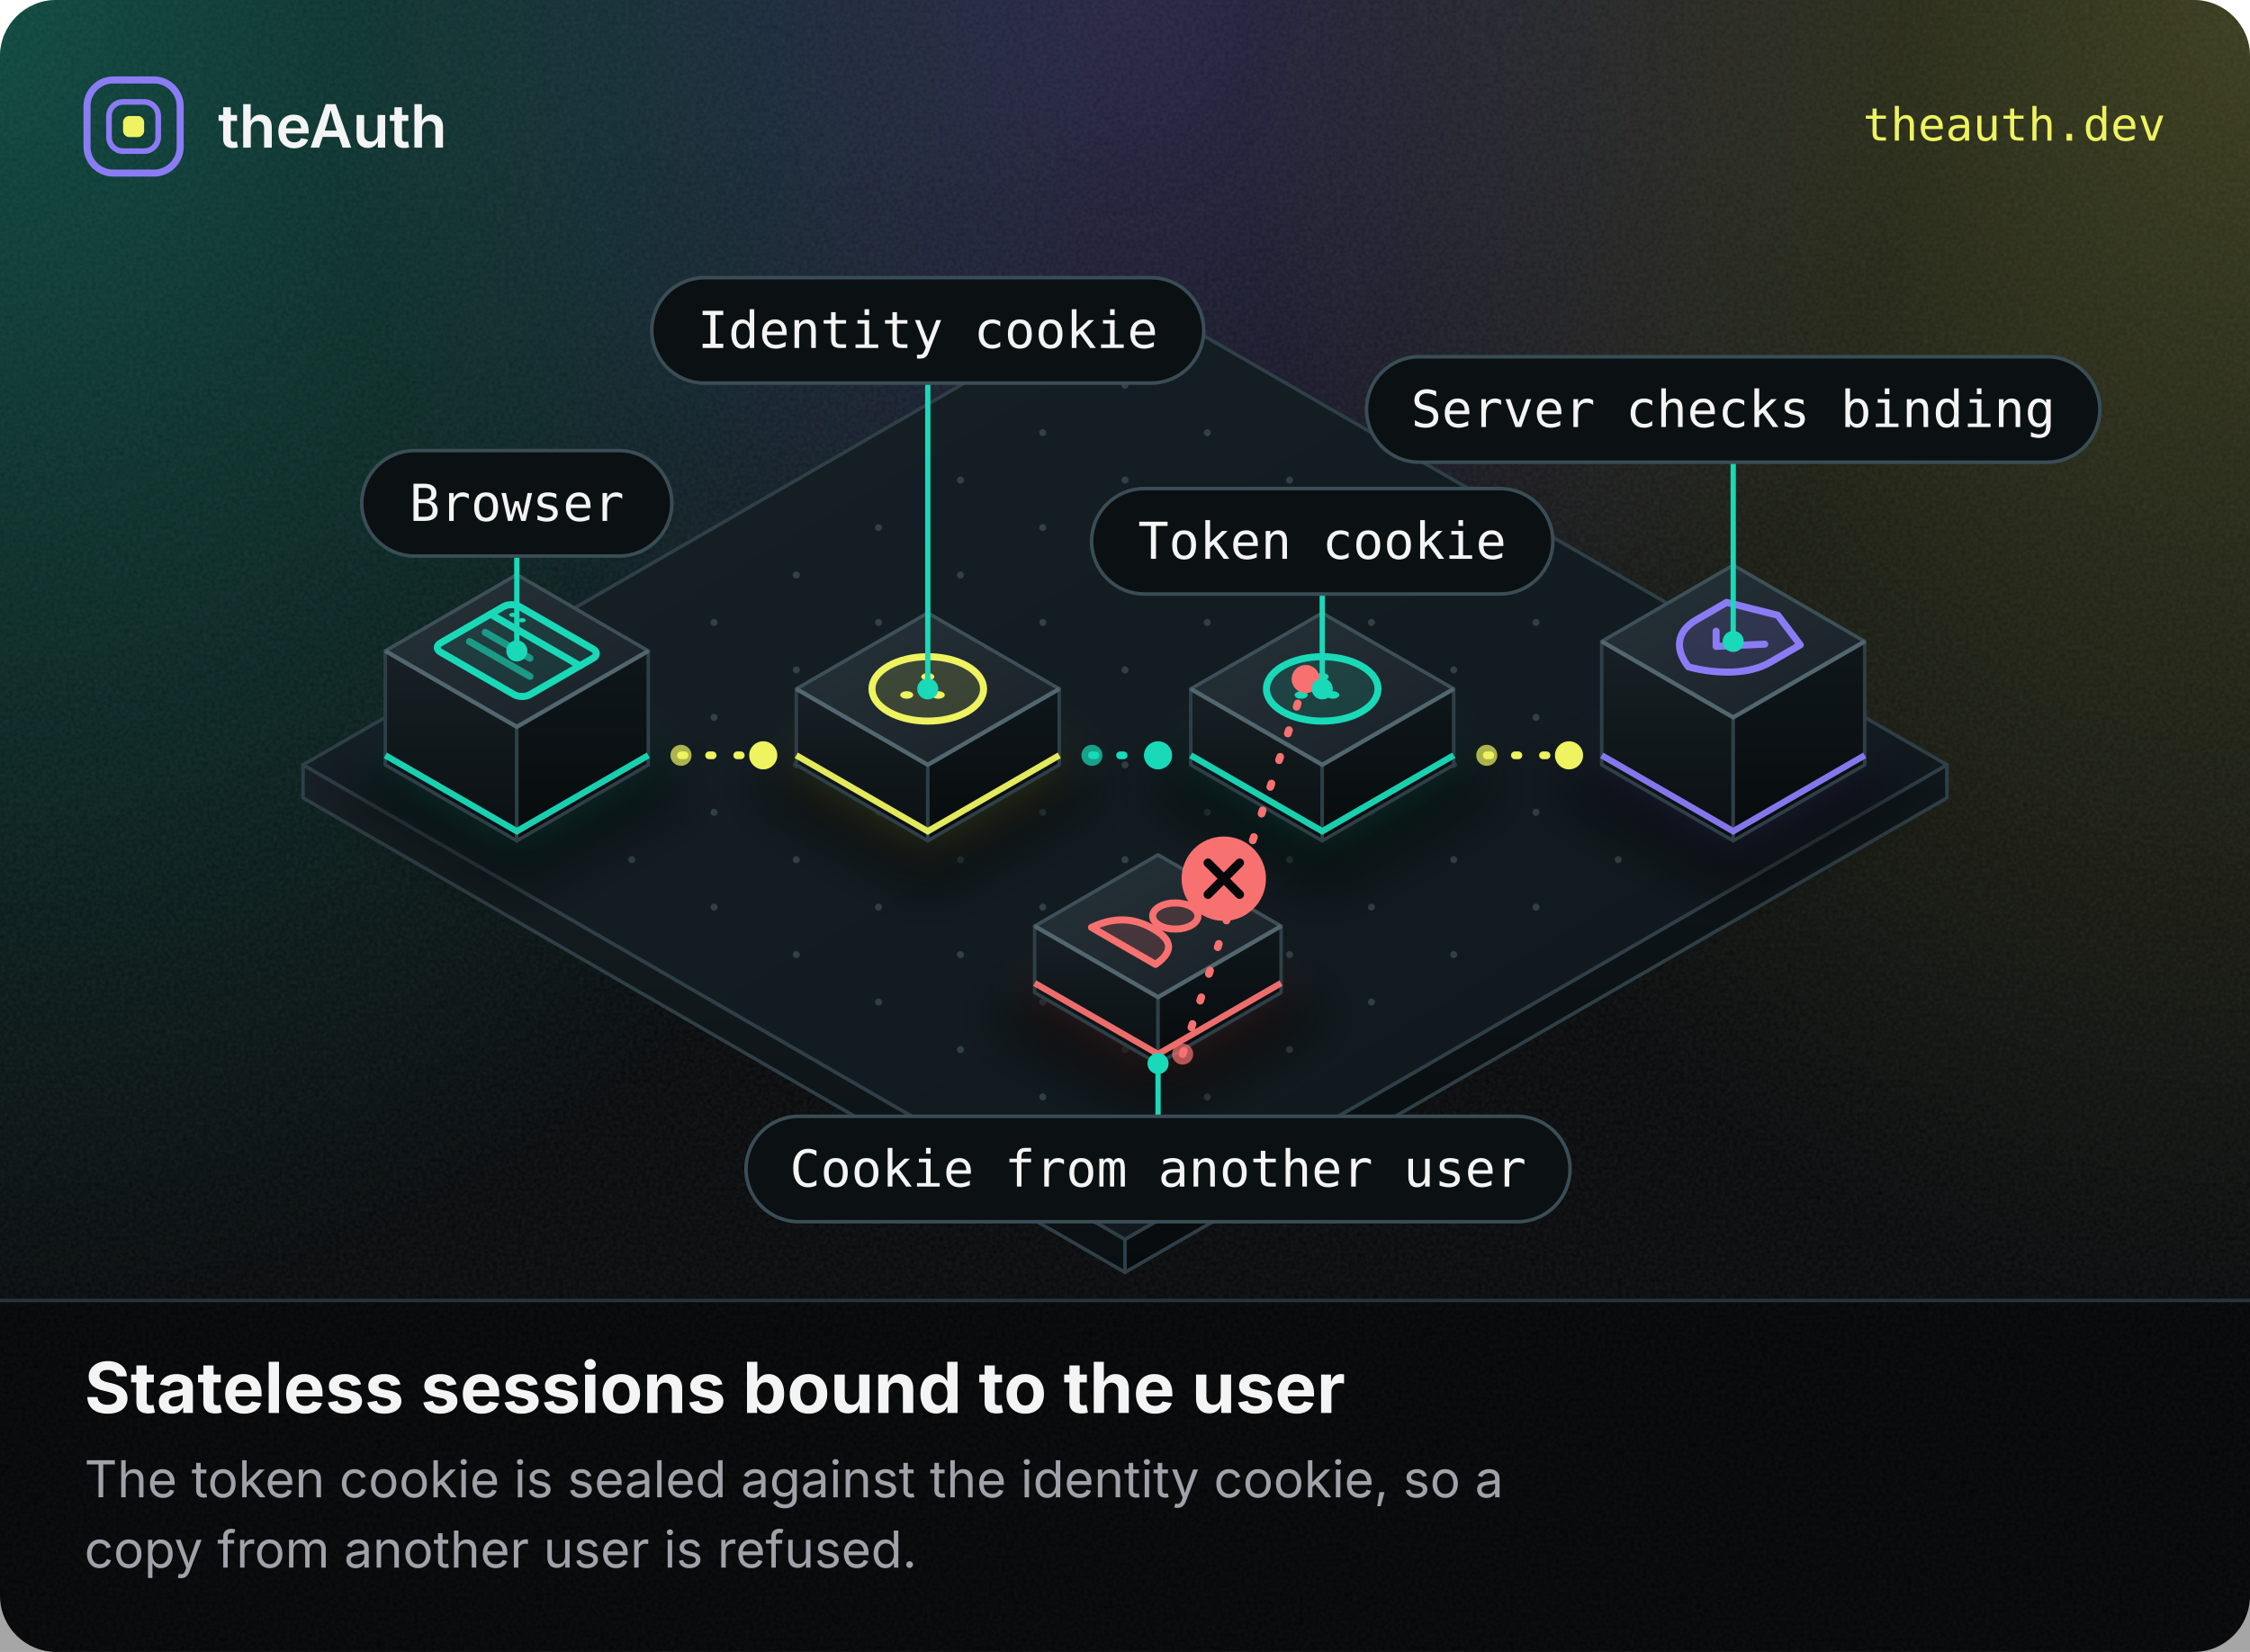
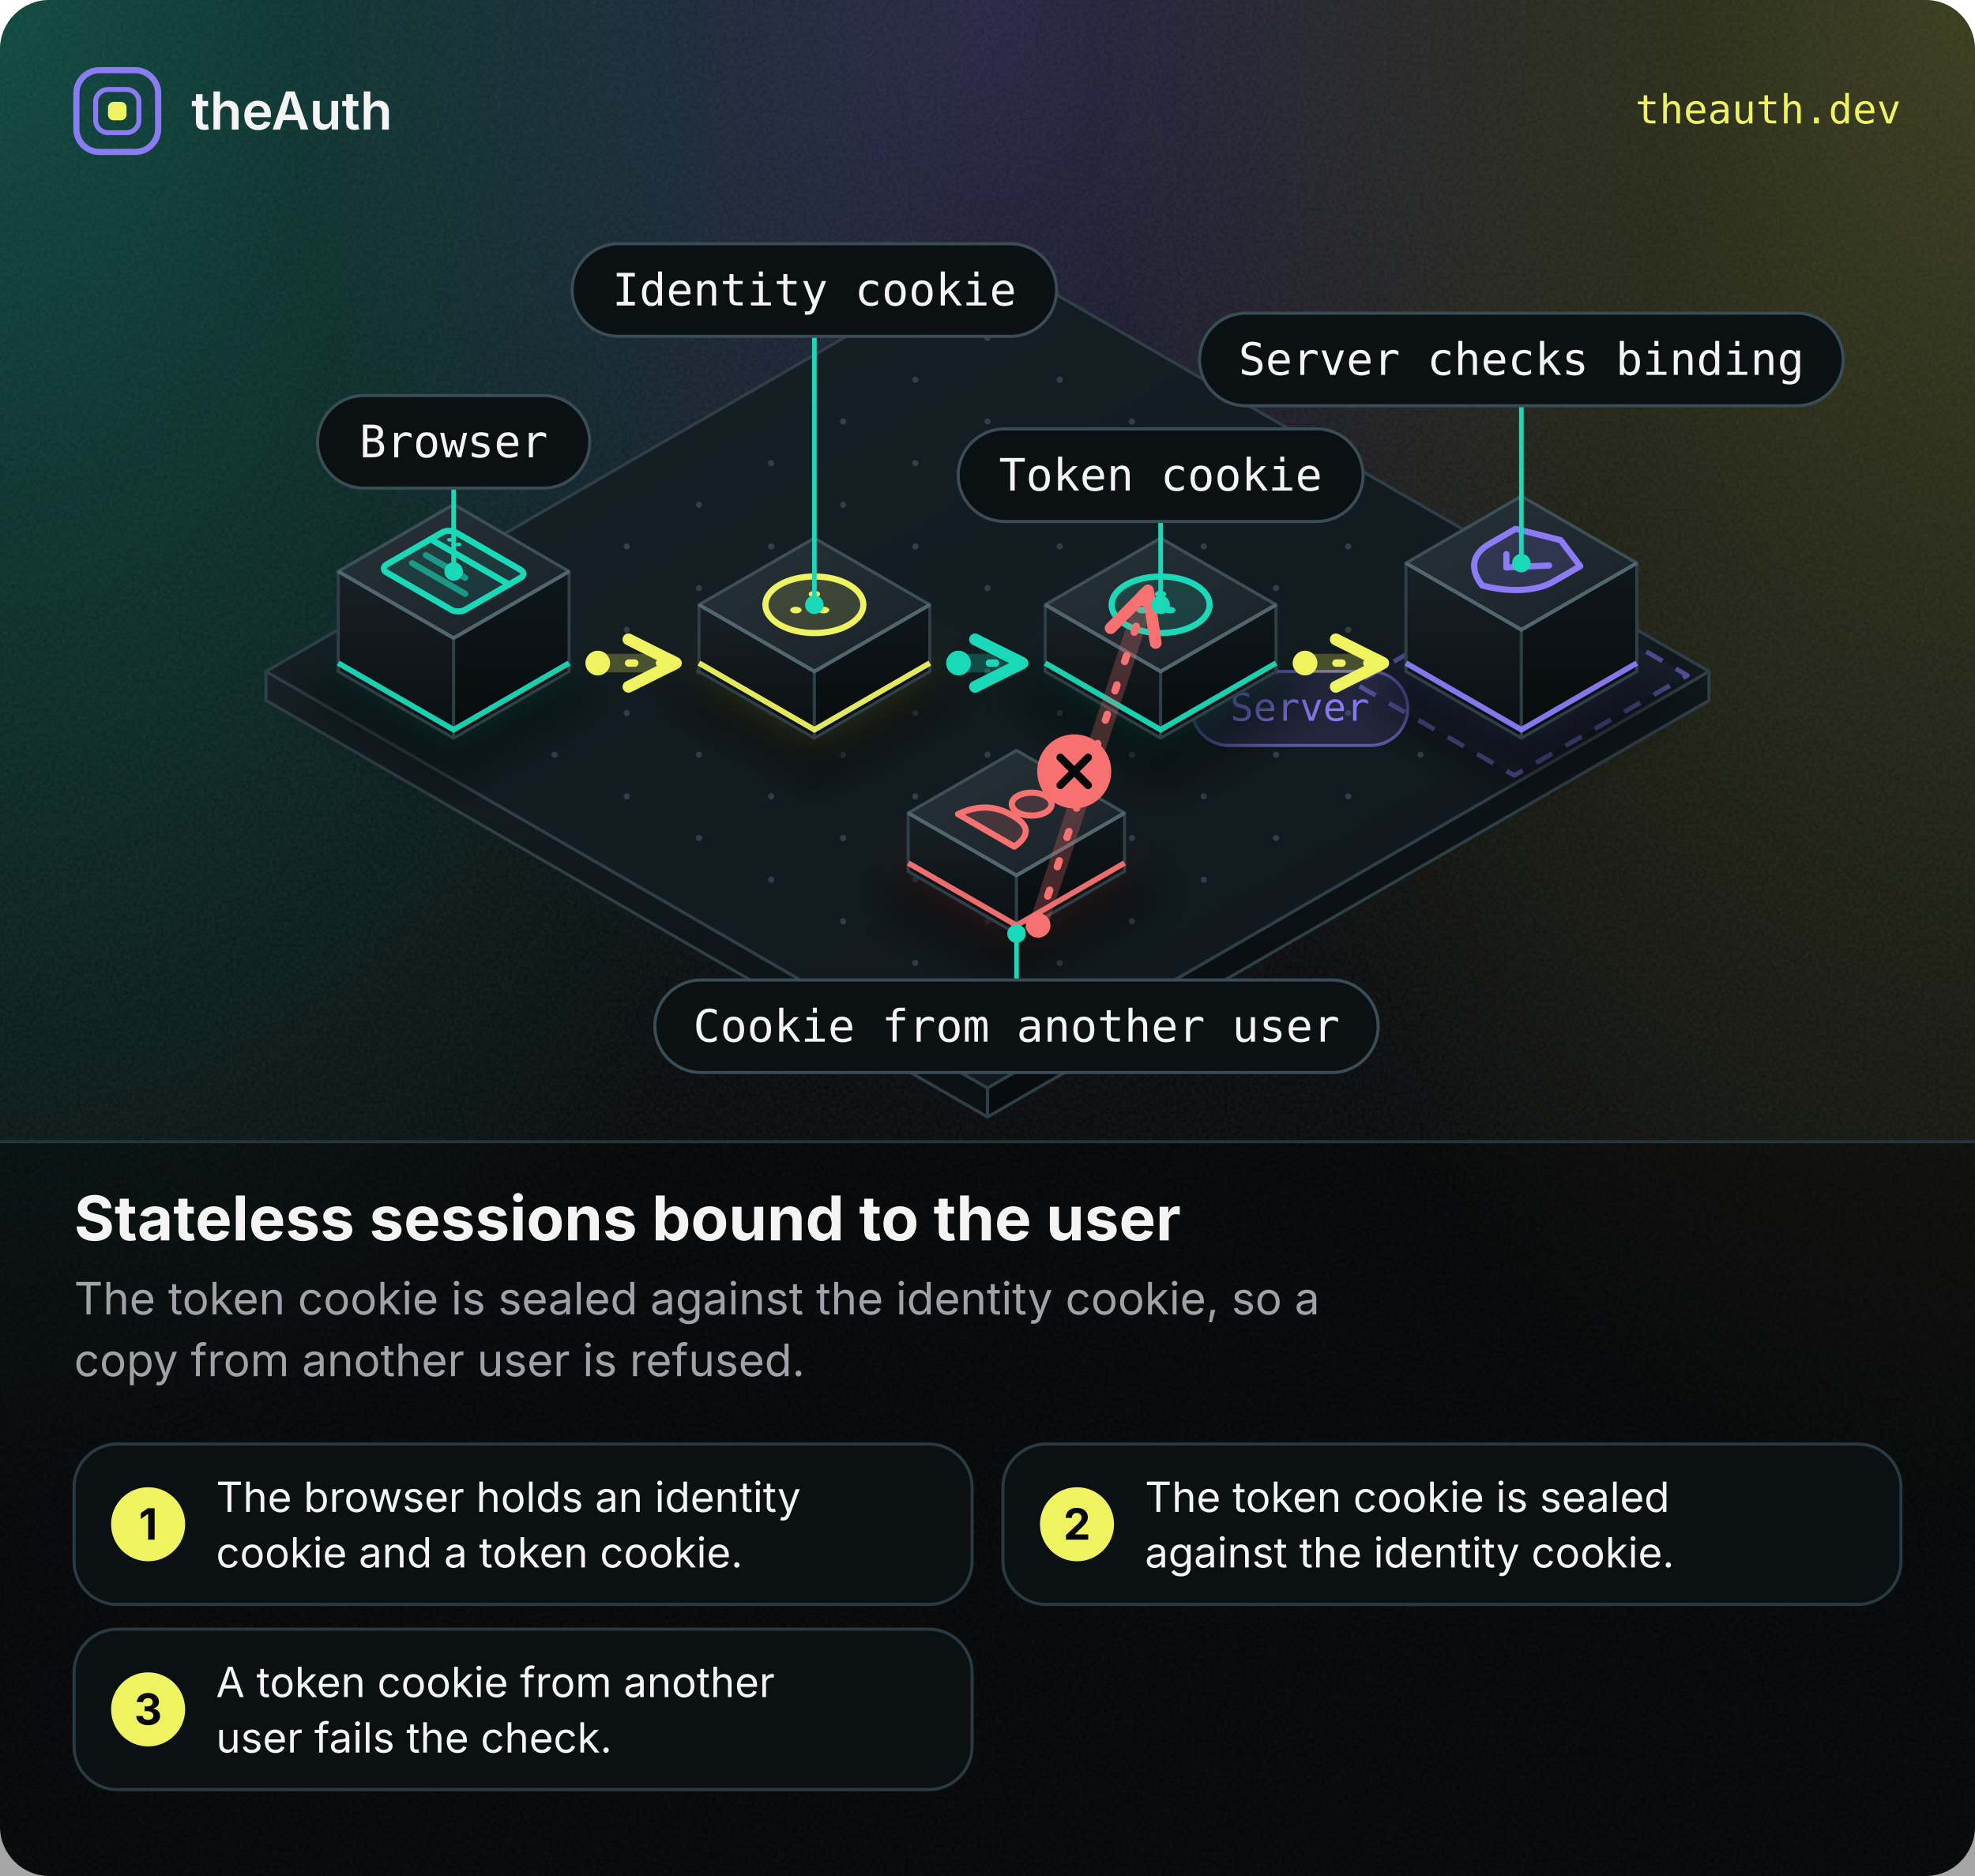
- <svg xmlns="http://www.w3.org/2000/svg" viewBox="0 0 640 470" preserveAspectRatio="xMidYMid meet" role="img" aria-labelledby="t d" font-family="Inter,ui-sans-serif,system-ui,-apple-system,Segoe UI,Roboto,sans-serif">
+ <svg xmlns="http://www.w3.org/2000/svg" viewBox="0 0 640 608" preserveAspectRatio="xMidYMid meet" role="img" aria-labelledby="t d" font-family="Inter,ui-sans-serif,system-ui,-apple-system,Segoe UI,Roboto,sans-serif">
  <defs>
-     <radialGradient id="g1" cx="0" cy="0" r="1" gradientUnits="userSpaceOnUse" gradientTransform="translate(0 0) scale(320 376)">
+     <radialGradient id="g1" cx="0" cy="0" r="1" gradientUnits="userSpaceOnUse" gradientTransform="translate(0 0) scale(320 486.4)">
      <stop stop-color="#19d9b8" stop-opacity=".30" />
      <stop offset="1" stop-color="#19d9b8" stop-opacity="0" />
    </radialGradient>
-     <radialGradient id="g2" cx="0" cy="0" r="1" gradientUnits="userSpaceOnUse" gradientTransform="translate(320 0) scale(224 282)">
+     <radialGradient id="g2" cx="0" cy="0" r="1" gradientUnits="userSpaceOnUse" gradientTransform="translate(320 0) scale(224 364.8)">
      <stop stop-color="#8b7cf6" stop-opacity=".24" />
      <stop offset="1" stop-color="#8b7cf6" stop-opacity="0" />
    </radialGradient>
-     <radialGradient id="g3" cx="0" cy="0" r="1" gradientUnits="userSpaceOnUse" gradientTransform="translate(640 0) scale(288 376)">
+     <radialGradient id="g3" cx="0" cy="0" r="1" gradientUnits="userSpaceOnUse" gradientTransform="translate(640 0) scale(288 486.4)">
      <stop stop-color="#eef35f" stop-opacity=".22" />
      <stop offset="1" stop-color="#eef35f" stop-opacity="0" />
    </radialGradient>
    <linearGradient id="tf" x1="0" y1="0" x2="1" y2="1">
      <stop stop-color="#27333a" />
      <stop offset="1" stop-color="#182025" />
    </linearGradient>
    <linearGradient id="lf" x1="0" y1="0" x2="0" y2="1">
      <stop stop-color="#172025" />
      <stop offset="1" stop-color="#0a0f12" />
    </linearGradient>
    <linearGradient id="rf" x1="0" y1="0" x2="0" y2="1">
      <stop stop-color="#0f171b" />
      <stop offset="1" stop-color="#070b0d" />
    </linearGradient>
    <linearGradient id="pf" x1="0" y1="0" x2="1" y2="1">
      <stop stop-color="#162026" />
      <stop offset="1" stop-color="#0f171b" />
    </linearGradient>
+     <marker id="mt" viewBox="0 0 10 10" refX="8" refY="5" markerWidth="8" markerHeight="8" orient="auto-start-reverse">
+       <path d="M1 1L9 5L1 9" fill="none" stroke="#19d9b8" stroke-width="2" stroke-linecap="round" stroke-linejoin="round" />
+     </marker>
+     <marker id="ml" viewBox="0 0 10 10" refX="8" refY="5" markerWidth="8" markerHeight="8" orient="auto-start-reverse">
+       <path d="M1 1L9 5L1 9" fill="none" stroke="#eef35f" stroke-width="2" stroke-linecap="round" stroke-linejoin="round" />
+     </marker>
+     <marker id="mp" viewBox="0 0 10 10" refX="8" refY="5" markerWidth="8" markerHeight="8" orient="auto-start-reverse">
+       <path d="M1 1L9 5L1 9" fill="none" stroke="#8b7cf6" stroke-width="2" stroke-linecap="round" stroke-linejoin="round" />
+     </marker>
+     <marker id="mr" viewBox="0 0 10 10" refX="8" refY="5" markerWidth="8" markerHeight="8" orient="auto-start-reverse">
+       <path d="M1 1L9 5L1 9" fill="none" stroke="#f87171" stroke-width="2" stroke-linecap="round" stroke-linejoin="round" />
+     </marker>
+     <style>.flow{animation:flow 1.8s linear infinite}@keyframes flow{to{stroke-dashoffset:-20}}@media (prefers-reduced-motion:reduce){.flow{animation:none}}</style>
    <filter id="bl" x="-30%" y="-30%" width="160%" height="160%">
      <feGaussianBlur stdDeviation="7" />
    </filter>
    <filter id="n" x="0" y="0" width="100%" height="100%">
      <feTurbulence type="fractalNoise" baseFrequency=".85" numOctaves="2" seed="11" stitchTiles="stitch" />
      <feColorMatrix values="0 0 0 0 1  0 0 0 0 1  0 0 0 0 1  0 0 0 .7 0" />
    </filter>
  </defs>
-   <rect width="640" height="470" rx="16" fill="#06080a" />
-   <rect width="640" height="470" rx="16" fill="url(#g1)" />
-   <rect width="640" height="470" rx="16" fill="url(#g2)" />
-   <rect width="640" height="470" rx="16" fill="url(#g3)" />
-   <rect width="640" height="470" rx="16" filter="url(#n)" opacity=".10" />
+   <rect width="640" height="608" rx="16" fill="#06080a" />
+   <rect width="640" height="608" rx="16" fill="url(#g1)" />
+   <rect width="640" height="608" rx="16" fill="url(#g2)" />
+   <rect width="640" height="608" rx="16" fill="url(#g3)" />
+   <rect width="640" height="608" rx="16" filter="url(#n)" opacity=".10" />
  <polygon points="86.2,227 320,362 320,352.6 86.2,217.6" fill="url(#lf)" stroke="#2f3f47" stroke-width="1" stroke-linejoin="round" />
  <polygon points="553.8,227 320,362 320,352.6 553.8,217.6" fill="url(#rf)" stroke="#2f3f47" stroke-width="1" stroke-linejoin="round" />
  <polygon points="320,82.6 553.8,217.6 320,352.6 86.2,217.6" fill="url(#pf)" stroke="#2f3f47" stroke-width="1" stroke-linejoin="round" />
  <circle cx="320" cy="109.6" r="1" fill="#46585f" opacity=".6" />
  <circle cx="296.6" cy="123.1" r="1" fill="#46585f" opacity=".6" />
  <circle cx="273.2" cy="136.6" r="1" fill="#46585f" opacity=".6" />
  <circle cx="249.9" cy="150.1" r="1" fill="#46585f" opacity=".6" />
  <circle cx="226.5" cy="163.6" r="1" fill="#46585f" opacity=".6" />
  <circle cx="203.1" cy="177.1" r="1" fill="#46585f" opacity=".6" />
  <circle cx="179.7" cy="190.6" r="1" fill="#46585f" opacity=".6" />
  <circle cx="156.3" cy="204.1" r="1" fill="#46585f" opacity=".6" />
  <circle cx="132.9" cy="217.6" r="1" fill="#46585f" opacity=".6" />
  <circle cx="343.4" cy="123.1" r="1" fill="#46585f" opacity=".6" />
  <circle cx="320" cy="136.6" r="1" fill="#46585f" opacity=".6" />
  <circle cx="296.6" cy="150.1" r="1" fill="#46585f" opacity=".6" />
  <circle cx="273.2" cy="163.6" r="1" fill="#46585f" opacity=".6" />
  <circle cx="249.9" cy="177.1" r="1" fill="#46585f" opacity=".6" />
  <circle cx="226.5" cy="190.6" r="1" fill="#46585f" opacity=".6" />
  <circle cx="203.1" cy="204.1" r="1" fill="#46585f" opacity=".6" />
  <circle cx="179.7" cy="217.6" r="1" fill="#46585f" opacity=".6" />
  <circle cx="156.3" cy="231.1" r="1" fill="#46585f" opacity=".6" />
  <circle cx="366.8" cy="136.6" r="1" fill="#46585f" opacity=".6" />
  <circle cx="343.4" cy="150.1" r="1" fill="#46585f" opacity=".6" />
  <circle cx="320" cy="163.6" r="1" fill="#46585f" opacity=".6" />
  <circle cx="296.6" cy="177.1" r="1" fill="#46585f" opacity=".6" />
  <circle cx="273.2" cy="190.6" r="1" fill="#46585f" opacity=".6" />
  <circle cx="249.9" cy="204.1" r="1" fill="#46585f" opacity=".6" />
  <circle cx="226.5" cy="217.6" r="1" fill="#46585f" opacity=".6" />
  <circle cx="203.1" cy="231.1" r="1" fill="#46585f" opacity=".6" />
  <circle cx="179.7" cy="244.6" r="1" fill="#46585f" opacity=".6" />
  <circle cx="390.1" cy="150.1" r="1" fill="#46585f" opacity=".6" />
  <circle cx="366.8" cy="163.6" r="1" fill="#46585f" opacity=".6" />
  <circle cx="343.4" cy="177.1" r="1" fill="#46585f" opacity=".6" />
  <circle cx="320" cy="190.6" r="1" fill="#46585f" opacity=".6" />
  <circle cx="296.6" cy="204.1" r="1" fill="#46585f" opacity=".6" />
  <circle cx="273.2" cy="217.6" r="1" fill="#46585f" opacity=".6" />
  <circle cx="249.9" cy="231.1" r="1" fill="#46585f" opacity=".6" />
  <circle cx="226.5" cy="244.6" r="1" fill="#46585f" opacity=".6" />
  <circle cx="203.1" cy="258.1" r="1" fill="#46585f" opacity=".6" />
  <circle cx="413.5" cy="163.6" r="1" fill="#46585f" opacity=".6" />
  <circle cx="390.1" cy="177.1" r="1" fill="#46585f" opacity=".6" />
  <circle cx="366.8" cy="190.6" r="1" fill="#46585f" opacity=".6" />
  <circle cx="343.4" cy="204.1" r="1" fill="#46585f" opacity=".6" />
  <circle cx="320" cy="217.6" r="1" fill="#46585f" opacity=".6" />
  <circle cx="296.6" cy="231.1" r="1" fill="#46585f" opacity=".6" />
  <circle cx="273.2" cy="244.6" r="1" fill="#46585f" opacity=".6" />
  <circle cx="249.9" cy="258.1" r="1" fill="#46585f" opacity=".6" />
  <circle cx="226.5" cy="271.6" r="1" fill="#46585f" opacity=".6" />
  <circle cx="436.9" cy="177.1" r="1" fill="#46585f" opacity=".6" />
  <circle cx="413.5" cy="190.6" r="1" fill="#46585f" opacity=".6" />
  <circle cx="390.1" cy="204.1" r="1" fill="#46585f" opacity=".6" />
  <circle cx="366.8" cy="217.6" r="1" fill="#46585f" opacity=".6" />
  <circle cx="343.4" cy="231.1" r="1" fill="#46585f" opacity=".6" />
  <circle cx="320" cy="244.6" r="1" fill="#46585f" opacity=".6" />
  <circle cx="296.6" cy="258.1" r="1" fill="#46585f" opacity=".6" />
  <circle cx="273.2" cy="271.6" r="1" fill="#46585f" opacity=".6" />
  <circle cx="249.9" cy="285.1" r="1" fill="#46585f" opacity=".6" />
  <circle cx="460.3" cy="190.6" r="1" fill="#46585f" opacity=".6" />
  <circle cx="436.9" cy="204.1" r="1" fill="#46585f" opacity=".6" />
  <circle cx="413.5" cy="217.6" r="1" fill="#46585f" opacity=".6" />
  <circle cx="390.1" cy="231.1" r="1" fill="#46585f" opacity=".6" />
  <circle cx="366.8" cy="244.6" r="1" fill="#46585f" opacity=".6" />
  <circle cx="343.4" cy="258.1" r="1" fill="#46585f" opacity=".6" />
  <circle cx="320" cy="271.6" r="1" fill="#46585f" opacity=".6" />
  <circle cx="296.6" cy="285.1" r="1" fill="#46585f" opacity=".6" />
  <circle cx="273.2" cy="298.6" r="1" fill="#46585f" opacity=".6" />
  <circle cx="483.7" cy="204.1" r="1" fill="#46585f" opacity=".6" />
  <circle cx="460.3" cy="217.6" r="1" fill="#46585f" opacity=".6" />
  <circle cx="436.9" cy="231.1" r="1" fill="#46585f" opacity=".6" />
  <circle cx="413.5" cy="244.6" r="1" fill="#46585f" opacity=".6" />
  <circle cx="390.1" cy="258.1" r="1" fill="#46585f" opacity=".6" />
  <circle cx="366.8" cy="271.6" r="1" fill="#46585f" opacity=".6" />
  <circle cx="343.4" cy="285.1" r="1" fill="#46585f" opacity=".6" />
  <circle cx="320" cy="298.6" r="1" fill="#46585f" opacity=".6" />
  <circle cx="296.6" cy="312.1" r="1" fill="#46585f" opacity=".6" />
  <circle cx="507.1" cy="217.6" r="1" fill="#46585f" opacity=".6" />
  <circle cx="483.7" cy="231.1" r="1" fill="#46585f" opacity=".6" />
  <circle cx="460.3" cy="244.6" r="1" fill="#46585f" opacity=".6" />
  <circle cx="436.9" cy="258.1" r="1" fill="#46585f" opacity=".6" />
  <circle cx="413.5" cy="271.6" r="1" fill="#46585f" opacity=".6" />
  <circle cx="390.1" cy="285.1" r="1" fill="#46585f" opacity=".6" />
  <circle cx="366.8" cy="298.6" r="1" fill="#46585f" opacity=".6" />
  <circle cx="343.4" cy="312.1" r="1" fill="#46585f" opacity=".6" />
  <circle cx="320" cy="325.6" r="1" fill="#46585f" opacity=".6" />
+   <polygon points="495.4,189.2 546.8,218.9 490.7,251.3 439.2,221.6" fill="#8b7cf6" fill-opacity=".05" stroke="#8b7cf6" stroke-opacity=".55" stroke-width="1.5" stroke-dasharray="6 5" stroke-linejoin="round" />
+   <rect x="386.2" y="217.6" width="70" height="24" rx="12" fill="#8b7cf6" fill-opacity=".14" stroke="#8b7cf6" stroke-opacity=".6" />
+   <text x="421.2" y="233.6" text-anchor="middle" font-size="12.5" fill="#8b7cf6" font-family="ui-monospace,JetBrains Mono,Menlo,Consolas,monospace">Server</text>
  <polygon points="147,195.1 197.5,224.3 147,253.5 96.5,224.3" fill="#000" opacity=".6" filter="url(#bl)" />
  <polygon points="147,193.3 189.1,217.6 147,241.9 104.9,217.6" fill="#19d9b8" opacity=".16" filter="url(#bl)" />
  <polygon points="109.6,217.6 147,239.2 147,206.8 109.6,185.2" fill="url(#lf)" stroke="#2f3f47" stroke-width="1" stroke-linejoin="round" />
  <polygon points="184.4,217.6 147,239.2 147,206.8 184.4,185.2" fill="url(#rf)" stroke="#2f3f47" stroke-width="1" stroke-linejoin="round" />
  <polygon points="147,163.5 184.4,185.2 147,206.8 109.6,185.2" fill="url(#tf)" stroke="#3d5058" stroke-width="1" stroke-linejoin="round" />
  <polyline points="109.6,185.2 147,206.8 184.4,185.2" fill="none" stroke="#52666f" stroke-width="1.2" />
  <polyline points="109.6,214.9 147,236.5 184.4,214.9" fill="none" stroke="#19d9b8" stroke-width="1.8" opacity=".95" />
  <g transform="matrix(37.411 21.6 -37.411 21.6 147 163.5)" fill="none" stroke-width="2" stroke-linecap="round" stroke-linejoin="round" style="vector-effect:non-scaling-stroke">
    <rect vector-effect="non-scaling-stroke" x=".16" y=".2" width=".68" height=".6" rx=".06" fill="#19d9b8" fill-opacity=".1" stroke="#19d9b8" />
    <path vector-effect="non-scaling-stroke" d="M.16 .36H.84" stroke="#19d9b8" />
    <circle vector-effect="non-scaling-stroke" cx=".25" cy=".28" r=".02" fill="#19d9b8" stroke="none" />
    <circle vector-effect="non-scaling-stroke" cx=".32" cy=".28" r=".02" fill="#19d9b8" stroke="none" />
    <path vector-effect="non-scaling-stroke" d="M.26 .5H.6M.26 .62H.72" stroke="#19d9b8" stroke-opacity=".6" />
  </g>
  <polygon points="263.9,195.1 314.4,224.3 263.9,253.5 213.4,224.3" fill="#000" opacity=".6" filter="url(#bl)" />
  <polygon points="263.9,193.3 306,217.6 263.9,241.9 221.8,217.6" fill="#eef35f" opacity=".16" filter="url(#bl)" />
  <polygon points="226.5,217.6 263.9,239.2 263.9,217.6 226.5,196" fill="url(#lf)" stroke="#2f3f47" stroke-width="1" stroke-linejoin="round" />
  <polygon points="301.3,217.6 263.9,239.2 263.9,217.6 301.3,196" fill="url(#rf)" stroke="#2f3f47" stroke-width="1" stroke-linejoin="round" />
  <polygon points="263.9,174.4 301.3,196 263.9,217.6 226.5,196" fill="url(#tf)" stroke="#3d5058" stroke-width="1" stroke-linejoin="round" />
  <polyline points="226.5,196 263.9,217.6 301.3,196" fill="none" stroke="#52666f" stroke-width="1.2" />
  <polyline points="226.5,214.9 263.9,236.5 301.3,214.9" fill="none" stroke="#eef35f" stroke-width="1.8" opacity=".95" />
  <g transform="matrix(37.411 21.6 -37.411 21.6 263.9 174.4)" fill="none" stroke-width="2" stroke-linecap="round" stroke-linejoin="round" style="vector-effect:non-scaling-stroke">
    <circle vector-effect="non-scaling-stroke" cx=".5" cy=".5" r=".3" fill="#eef35f" fill-opacity=".14" stroke="#eef35f" />
    <circle vector-effect="non-scaling-stroke" cx=".42" cy=".42" r=".035" fill="#eef35f" stroke="none" />
    <circle vector-effect="non-scaling-stroke" cx=".58" cy=".5" r=".035" fill="#eef35f" stroke="none" />
    <circle vector-effect="non-scaling-stroke" cx=".46" cy=".62" r=".035" fill="#eef35f" stroke="none" />
  </g>
  <polygon points="376.1,195.1 426.6,224.3 376.1,253.5 325.6,224.3" fill="#000" opacity=".6" filter="url(#bl)" />
  <polygon points="376.1,193.3 418.2,217.6 376.1,241.9 334,217.6" fill="#19d9b8" opacity=".16" filter="url(#bl)" />
  <polygon points="338.7,217.6 376.1,239.2 376.1,217.6 338.7,196" fill="url(#lf)" stroke="#2f3f47" stroke-width="1" stroke-linejoin="round" />
  <polygon points="413.5,217.6 376.1,239.2 376.1,217.6 413.5,196" fill="url(#rf)" stroke="#2f3f47" stroke-width="1" stroke-linejoin="round" />
  <polygon points="376.1,174.4 413.5,196 376.1,217.6 338.7,196" fill="url(#tf)" stroke="#3d5058" stroke-width="1" stroke-linejoin="round" />
  <polyline points="338.7,196 376.1,217.6 413.5,196" fill="none" stroke="#52666f" stroke-width="1.2" />
  <polyline points="338.7,214.9 376.1,236.5 413.5,214.9" fill="none" stroke="#19d9b8" stroke-width="1.8" opacity=".95" />
  <g transform="matrix(37.411 21.6 -37.411 21.6 376.1 174.4)" fill="none" stroke-width="2" stroke-linecap="round" stroke-linejoin="round" style="vector-effect:non-scaling-stroke">
    <circle vector-effect="non-scaling-stroke" cx=".5" cy=".5" r=".3" fill="#19d9b8" fill-opacity=".14" stroke="#19d9b8" />
    <circle vector-effect="non-scaling-stroke" cx=".42" cy=".42" r=".035" fill="#19d9b8" stroke="none" />
    <circle vector-effect="non-scaling-stroke" cx=".58" cy=".5" r=".035" fill="#19d9b8" stroke="none" />
    <circle vector-effect="non-scaling-stroke" cx=".46" cy=".62" r=".035" fill="#19d9b8" stroke="none" />
  </g>
  <polygon points="493,195.1 543.5,224.3 493,253.5 442.5,224.3" fill="#000" opacity=".6" filter="url(#bl)" />
  <polygon points="493,193.3 535.1,217.6 493,241.9 450.9,217.6" fill="#8b7cf6" opacity=".16" filter="url(#bl)" />
  <polygon points="455.6,217.6 493,239.2 493,204.1 455.6,182.5" fill="url(#lf)" stroke="#2f3f47" stroke-width="1" stroke-linejoin="round" />
  <polygon points="530.4,217.6 493,239.2 493,204.1 530.4,182.5" fill="url(#rf)" stroke="#2f3f47" stroke-width="1" stroke-linejoin="round" />
  <polygon points="493,160.8 530.4,182.5 493,204.1 455.6,182.5" fill="url(#tf)" stroke="#3d5058" stroke-width="1" stroke-linejoin="round" />
  <polyline points="455.6,182.5 493,204.1 530.4,182.5" fill="none" stroke="#52666f" stroke-width="1.2" />
  <polyline points="455.6,214.9 493,236.5 530.4,214.9" fill="none" stroke="#8b7cf6" stroke-width="1.8" opacity=".95" />
  <g transform="matrix(37.411 21.6 -37.411 21.6 493 160.8)" fill="none" stroke-width="2" stroke-linecap="round" stroke-linejoin="round" style="vector-effect:non-scaling-stroke">
    <path vector-effect="non-scaling-stroke" d="M.5 .16L.78 .27V.5C.78 .66 .66 .78 .5 .84C.34 .78 .22 .66 .22 .5V.27Z" fill="#8b7cf6" fill-opacity=".16" stroke="#8b7cf6" />
    <path vector-effect="non-scaling-stroke" d="M.37 .5L.47 .6L.64 .4" fill="none" stroke="#8b7cf6" />
  </g>
-   <polyline points="193.7,214.9 217.1,214.9" fill="none" stroke="#eef35f" stroke-width="2.2" stroke-dasharray="1 7" stroke-linecap="round" stroke-linejoin="round" />
-   <circle cx="217.1" cy="214.9" r="4" fill="#eef35f" />
-   <circle cx="193.7" cy="214.9" r="3" fill="#eef35f" opacity=".7" />
-   <polyline points="310.6,214.9 329.4,214.9" fill="none" stroke="#19d9b8" stroke-width="2.2" stroke-dasharray="1 7" stroke-linecap="round" stroke-linejoin="round" />
-   <circle cx="329.4" cy="214.9" r="4" fill="#19d9b8" />
-   <circle cx="310.6" cy="214.9" r="3" fill="#19d9b8" opacity=".7" />
-   <polyline points="422.9,214.9 446.3,214.9" fill="none" stroke="#eef35f" stroke-width="2.2" stroke-dasharray="1 7" stroke-linecap="round" stroke-linejoin="round" />
-   <circle cx="446.3" cy="214.9" r="4" fill="#eef35f" />
-   <circle cx="422.9" cy="214.9" r="3" fill="#eef35f" opacity=".7" />
+   <polyline points="193.7,214.9 217.1,214.9" fill="none" stroke="#eef35f" stroke-opacity=".25" stroke-width="6" stroke-linecap="round" stroke-linejoin="round" />
+   <polyline class="flow" points="193.7,214.9 217.1,214.9" fill="none" stroke="#eef35f" stroke-width="2.4" stroke-dasharray="2 8" stroke-linecap="round" stroke-linejoin="round" marker-end="url(#ml)" />
+   <circle cx="193.7" cy="214.9" r="4" fill="#eef35f" />
+   <polyline points="310.6,214.9 329.4,214.9" fill="none" stroke="#19d9b8" stroke-opacity=".25" stroke-width="6" stroke-linecap="round" stroke-linejoin="round" />
+   <polyline class="flow" points="310.6,214.9 329.4,214.9" fill="none" stroke="#19d9b8" stroke-width="2.4" stroke-dasharray="2 8" stroke-linecap="round" stroke-linejoin="round" marker-end="url(#mt)" />
+   <circle cx="310.6" cy="214.9" r="4" fill="#19d9b8" />
+   <polyline points="422.9,214.9 446.3,214.9" fill="none" stroke="#eef35f" stroke-opacity=".25" stroke-width="6" stroke-linecap="round" stroke-linejoin="round" />
+   <polyline class="flow" points="422.9,214.9 446.3,214.9" fill="none" stroke="#eef35f" stroke-width="2.4" stroke-dasharray="2 8" stroke-linecap="round" stroke-linejoin="round" marker-end="url(#ml)" />
+   <circle cx="422.9" cy="214.9" r="4" fill="#eef35f" />
  <polygon points="329.4,261.3 377.5,289.1 329.4,316.9 281.2,289.1" fill="#000" opacity=".6" filter="url(#bl)" />
  <polygon points="329.4,259.4 369.1,282.4 329.4,305.3 289.6,282.4" fill="#f87171" opacity=".16" filter="url(#bl)" />
  <polygon points="294.3,282.4 329.4,302.6 329.4,283.7 294.3,263.5" fill="url(#lf)" stroke="#2f3f47" stroke-width="1" stroke-linejoin="round" />
  <polygon points="364.4,282.4 329.4,302.6 329.4,283.7 364.4,263.5" fill="url(#rf)" stroke="#2f3f47" stroke-width="1" stroke-linejoin="round" />
  <polygon points="329.4,243.2 364.4,263.5 329.4,283.7 294.3,263.5" fill="url(#tf)" stroke="#3d5058" stroke-width="1" stroke-linejoin="round" />
  <polyline points="294.3,263.5 329.4,283.7 364.4,263.5" fill="none" stroke="#52666f" stroke-width="1.2" />
  <polyline points="294.3,279.7 329.4,299.9 364.4,279.7" fill="none" stroke="#f87171" stroke-width="1.8" opacity=".95" />
  <g transform="matrix(35.073 20.25 -35.073 20.25 329.4 243.2)" fill="none" stroke-width="2" stroke-linecap="round" stroke-linejoin="round" style="vector-effect:non-scaling-stroke">
    <circle vector-effect="non-scaling-stroke" cx=".5" cy=".36" r=".13" fill="#f87171" fill-opacity=".18" stroke="#f87171" />
    <path vector-effect="non-scaling-stroke" d="M.24 .78C.26 .58 .38 .54 .5 .54S.74 .58 .76 .78Z" fill="#f87171" fill-opacity=".18" stroke="#f87171" />
  </g>
-   <polyline points="336.4,299.9 371.4,193.2" fill="none" stroke="#f87171" stroke-width="2.2" stroke-dasharray="1 7" stroke-linecap="round" stroke-linejoin="round" />
-   <circle cx="371.4" cy="193.2" r="4" fill="#f87171" />
-   <circle cx="336.4" cy="299.9" r="3" fill="#f87171" opacity=".7" />
+   <polyline points="336.4,299.9 371.4,193.2" fill="none" stroke="#f87171" stroke-opacity=".25" stroke-width="6" stroke-linecap="round" stroke-linejoin="round" />
+   <polyline class="flow" points="336.4,299.9 371.4,193.2" fill="none" stroke="#f87171" stroke-width="2.4" stroke-dasharray="2 8" stroke-linecap="round" stroke-linejoin="round" marker-end="url(#mr)" />
+   <circle cx="336.4" cy="299.9" r="4" fill="#f87171" />
  <circle cx="348.1" cy="250" r="12" fill="#f87171" />
  <path d="M343.6 245.5L352.6 254.5M352.6 245.5L343.6 254.5" stroke="#06080a" stroke-width="2.5" stroke-linecap="round" />
  <line x1="147" y1="158.2" x2="147" y2="185.2" stroke="#19d9b8" stroke-width="1.5" />
  <circle cx="147" cy="185.2" r="3" fill="#19d9b8" />
  <rect x="102.9" y="128.2" width="88.2" height="30" rx="15" fill="#0b1013" stroke="#3a4d56" />
  <text x="147" y="148.2" text-anchor="middle" font-size="14.5" fill="#f4f4f5" font-family="ui-monospace,JetBrains Mono,Menlo,Consolas,monospace">Browser</text>
  <line x1="263.9" y1="109" x2="263.9" y2="196" stroke="#19d9b8" stroke-width="1.5" />
  <circle cx="263.9" cy="196" r="3" fill="#19d9b8" />
  <rect x="185.4" y="79" width="157" height="30" rx="15" fill="#0b1013" stroke="#3a4d56" />
  <text x="263.9" y="99" text-anchor="middle" font-size="14.5" fill="#f4f4f5" font-family="ui-monospace,JetBrains Mono,Menlo,Consolas,monospace">Identity cookie</text>
  <line x1="376.1" y1="169" x2="376.1" y2="196" stroke="#19d9b8" stroke-width="1.5" />
  <circle cx="376.1" cy="196" r="3" fill="#19d9b8" />
  <rect x="310.5" y="139" width="131.2" height="30" rx="15" fill="#0b1013" stroke="#3a4d56" />
  <text x="376.1" y="159" text-anchor="middle" font-size="14.5" fill="#f4f4f5" font-family="ui-monospace,JetBrains Mono,Menlo,Consolas,monospace">Token cookie</text>
  <line x1="493" y1="131.5" x2="493" y2="182.5" stroke="#19d9b8" stroke-width="1.5" />
  <circle cx="493" cy="182.5" r="3" fill="#19d9b8" />
  <rect x="388.7" y="101.5" width="208.6" height="30" rx="15" fill="#0b1013" stroke="#3a4d56" />
  <text x="493" y="121.5" text-anchor="middle" font-size="14.5" fill="#f4f4f5" font-family="ui-monospace,JetBrains Mono,Menlo,Consolas,monospace">Server checks binding</text>
  <line x1="329.4" y1="302.6" x2="329.4" y2="317.6" stroke="#19d9b8" stroke-width="1.5" />
  <circle cx="329.4" cy="302.6" r="3" fill="#19d9b8" />
  <rect x="212.2" y="317.6" width="234.4" height="30" rx="15" fill="#0b1013" stroke="#3a4d56" />
  <text x="329.4" y="337.6" text-anchor="middle" font-size="14.5" fill="#f4f4f5" font-family="ui-monospace,JetBrains Mono,Menlo,Consolas,monospace">Cookie from another user</text>
  <g transform="translate(24 22)">
    <rect x=".75" y=".75" width="26.5" height="26.5" rx="7.5" fill="none" stroke="#8b7cf6" stroke-width="2" />
    <rect x="7" y="7" width="14" height="14" rx="4" fill="none" stroke="#8b7cf6" stroke-width="1.6" />
    <rect x="11" y="11" width="6" height="6" rx="1.8" fill="#eef35f" />
    <text x="38" y="20" font-size="17" font-weight="600" fill="#f4f4f5">theAuth</text>
  </g>
-   <rect x="0" y="370" width="640" height="100" fill="#000" opacity=".35" />
+   <rect x="0" y="370" width="640" height="238" fill="#000" opacity=".35" />
  <line x1="0" y1="370" x2="640" y2="370" stroke="#26343b" />
  <text x="24" y="402" font-size="20" font-weight="650" fill="#f4f4f5">Stateless sessions bound to the user</text>
  <text x="24" y="426" font-size="14.5" fill="#a1a1aa">The token cookie is sealed against the identity cookie, so a</text>
  <text x="24" y="446" font-size="14.5" fill="#a1a1aa">copy from another user is refused.</text>
+   <rect x="24" y="468" width="291" height="52" rx="14" fill="#0b1013" stroke="#2a3a42" />
+   <circle cx="48" cy="494" r="12" fill="#eef35f" />
+   <text x="48" y="499" text-anchor="middle" font-size="14" font-weight="700" fill="#06080a">1</text>
+   <text x="70" y="490" font-size="13.5" fill="#f4f4f5">The browser holds an identity</text>
+   <text x="70" y="508" font-size="13.5" fill="#f4f4f5">cookie and a token cookie.</text>
+   <rect x="325" y="468" width="291" height="52" rx="14" fill="#0b1013" stroke="#2a3a42" />
+   <circle cx="349" cy="494" r="12" fill="#eef35f" />
+   <text x="349" y="499" text-anchor="middle" font-size="14" font-weight="700" fill="#06080a">2</text>
+   <text x="371" y="490" font-size="13.5" fill="#f4f4f5">The token cookie is sealed</text>
+   <text x="371" y="508" font-size="13.5" fill="#f4f4f5">against the identity cookie.</text>
+   <rect x="24" y="528" width="291" height="52" rx="14" fill="#0b1013" stroke="#2a3a42" />
+   <circle cx="48" cy="554" r="12" fill="#eef35f" />
+   <text x="48" y="559" text-anchor="middle" font-size="14" font-weight="700" fill="#06080a">3</text>
+   <text x="70" y="550" font-size="13.5" fill="#f4f4f5">A token cookie from another</text>
+   <text x="70" y="568" font-size="13.5" fill="#f4f4f5">user fails the check.</text>
  <text x="616" y="40" text-anchor="end" font-size="13" fill="#eef35f" font-family="ui-monospace,JetBrains Mono,Menlo,Consolas,monospace">theauth.dev</text>
</svg>
